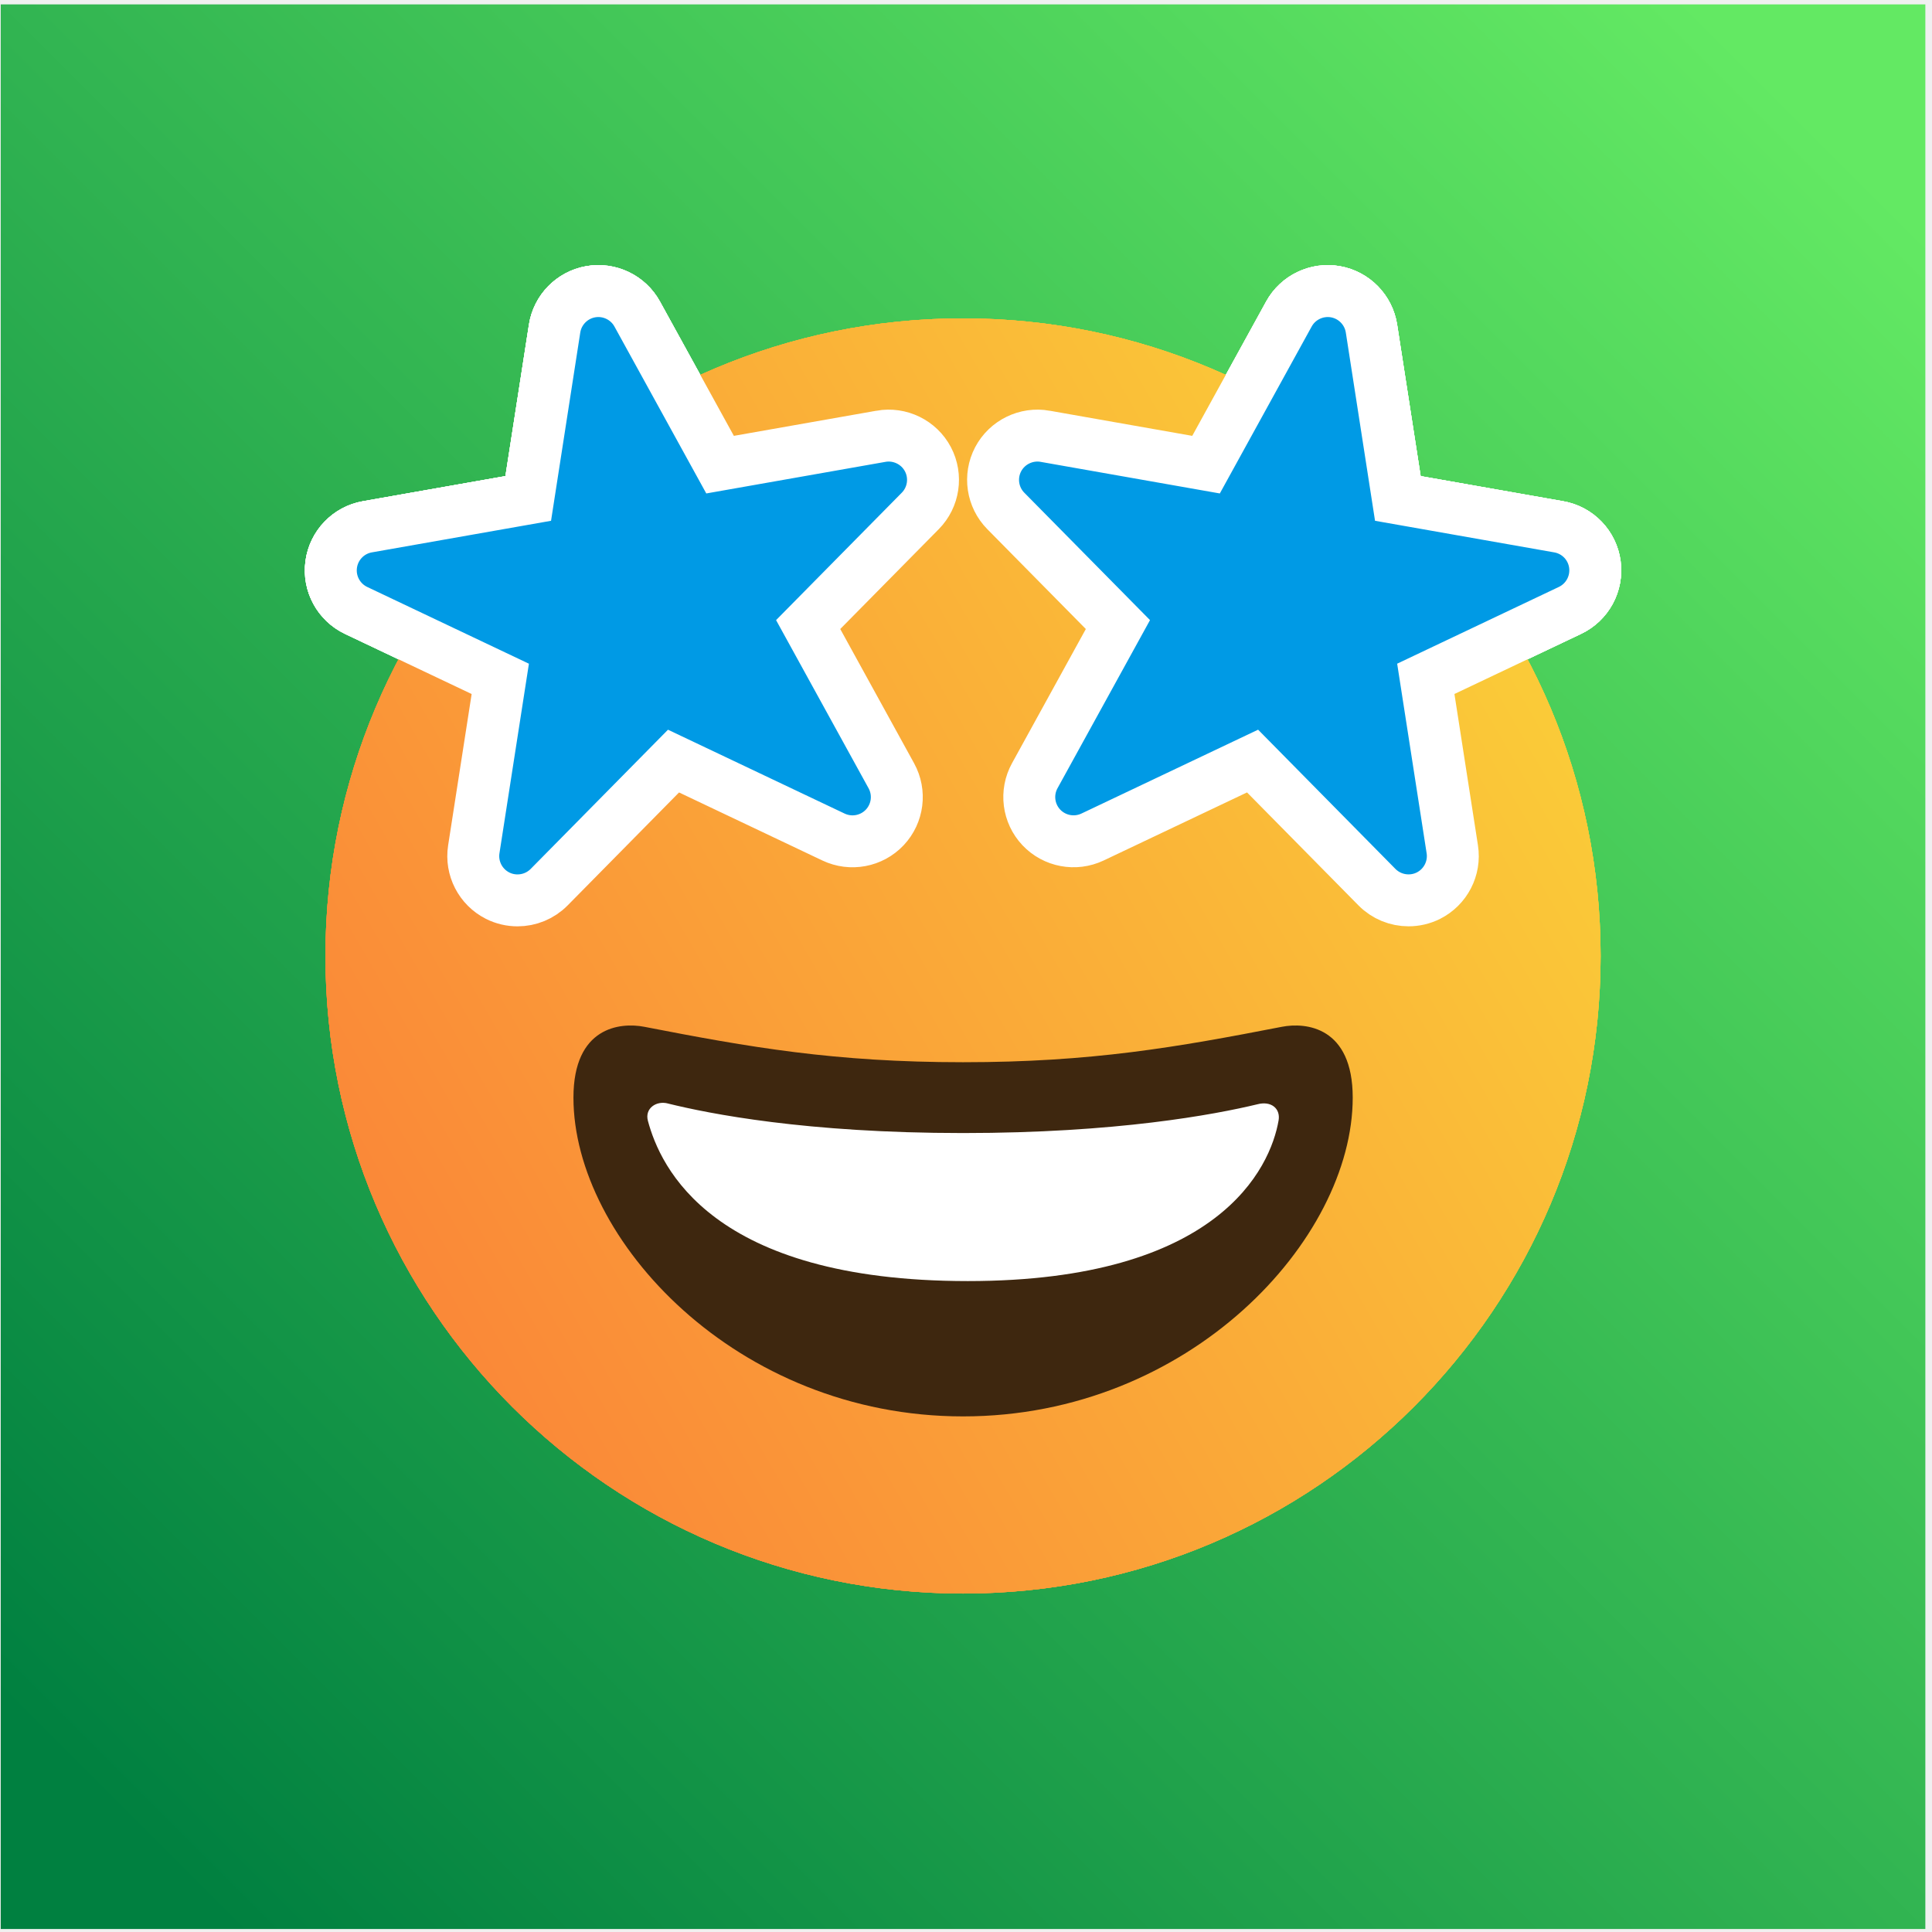
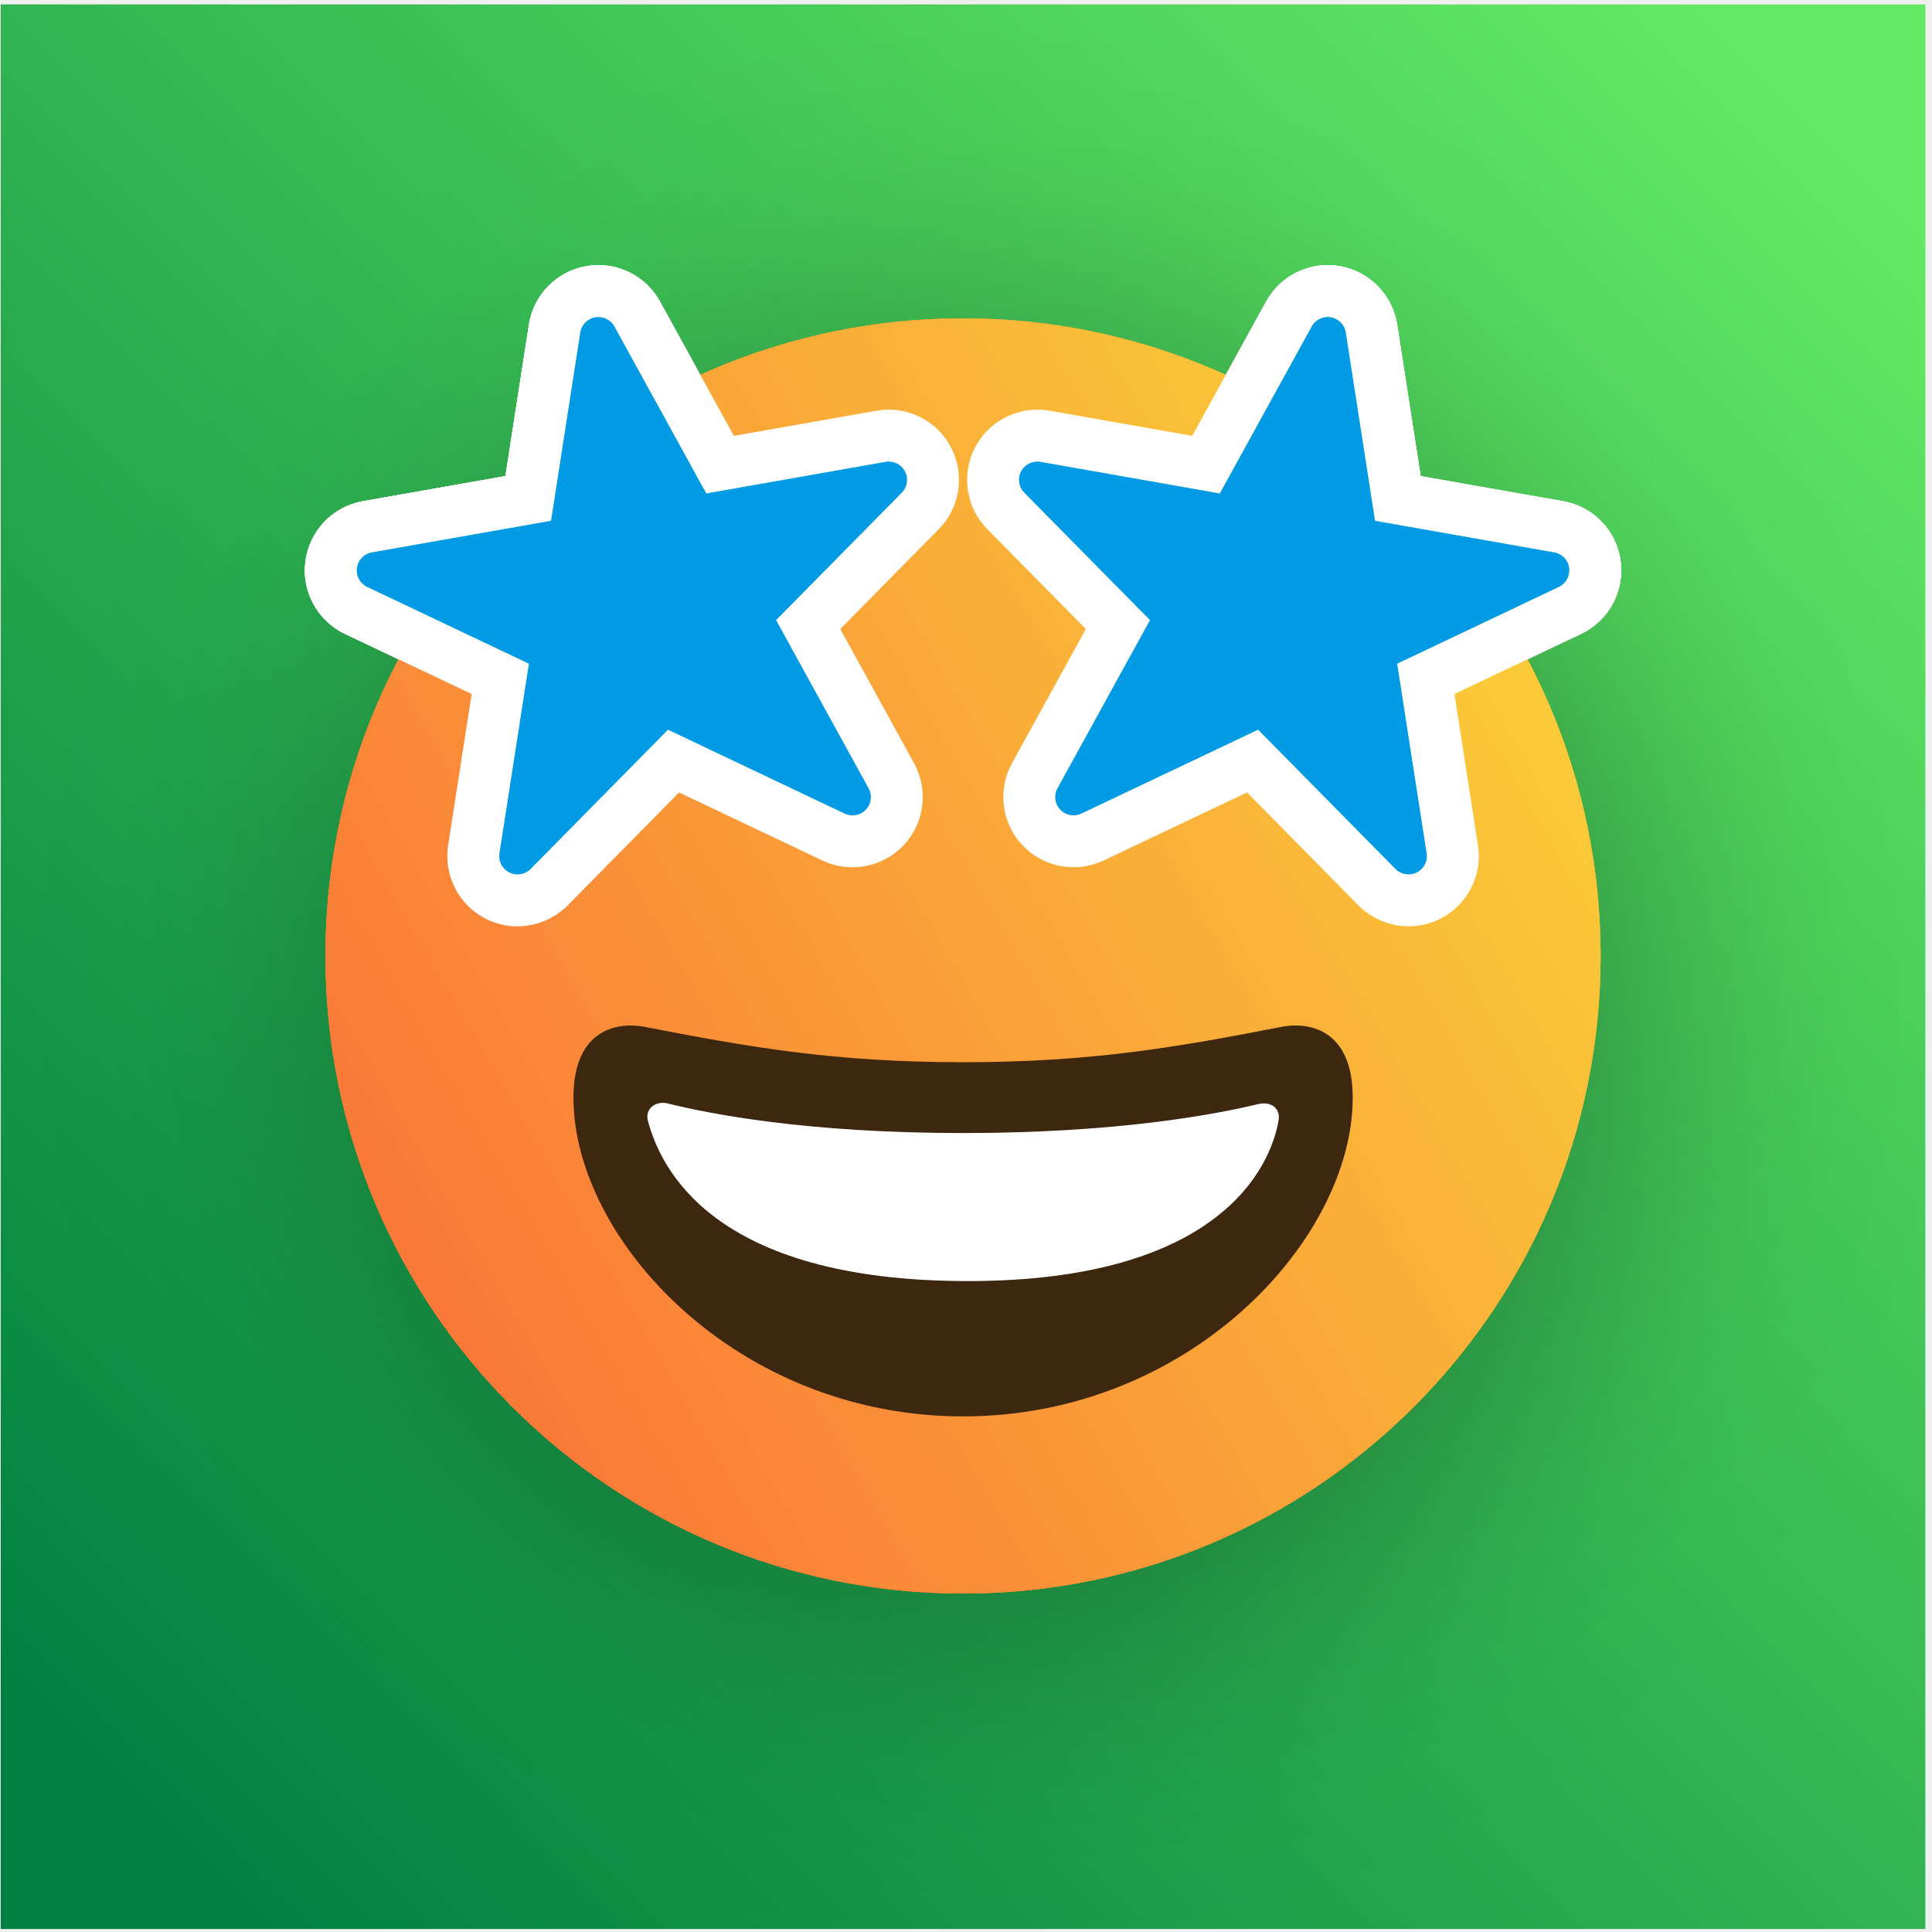
<svg xmlns="http://www.w3.org/2000/svg" xmlns:xlink="http://www.w3.org/1999/xlink" width="250" height="250" viewBox="0 0 66.146 66.146" version="1.1" id="svg5" xml:space="preserve">
  <defs id="defs2">
-     <linearGradient id="linearGradient23">
-       <stop style="stop-color:#008040;stop-opacity:1;" offset="0" id="stop22" />
-       <stop style="stop-color:#63e963;stop-opacity:1;" offset="1" id="stop23" />
+     <linearGradient id="linearGradient122">
+       <stop style="stop-color:#fa7938;stop-opacity:1;" offset="0" id="stop121" />
+       <stop style="stop-color:#faca38;stop-opacity:1;" offset="1" id="stop122" />
+     </linearGradient>
+     <linearGradient id="linearGradient114">
+       <stop style="stop-color:#008040;stop-opacity:1;" offset="0" id="stop113" />
+       <stop style="stop-color:#63e963;stop-opacity:1;" offset="1" id="stop114" />
    </linearGradient>
    <style id="style6568">.cls-1{fill:none;}.cls-2{clip-path:url(#clip-path);}</style>
    <style id="style6568-5">.cls-1{fill:none;}.cls-2{clip-path:url(#clip-path);}</style>
    <style id="style6568-9">.cls-1{fill:none;}.cls-2{clip-path:url(#clip-path);}</style>
    <style id="style22571">.cls-1{fill:#84d0f7;}.cls-2{fill:#aa392d;}.cls-3{fill:#7c211a;}.cls-4{fill:#e59973;}.cls-5{fill:#2d2d2d;}.cls-6{opacity:0.2;}.cls-7{opacity:0.3;}</style>
    <style id="style23309">
      .cls-1 {
        fill: none;
      }
    </style>
    <style id="style6568-7">.cls-1{fill:none;}.cls-2{clip-path:url(#clip-path);}</style>
    <style id="style6568-5-5">.cls-1{fill:none;}.cls-2{clip-path:url(#clip-path);}</style>
    <style id="style6568-9-3">.cls-1{fill:none;}.cls-2{clip-path:url(#clip-path);}</style>
    <style id="style22571-5">.cls-1{fill:#84d0f7;}.cls-2{fill:#aa392d;}.cls-3{fill:#7c211a;}.cls-4{fill:#e59973;}.cls-5{fill:#2d2d2d;}.cls-6{opacity:0.2;}.cls-7{opacity:0.3;}</style>
    <style id="style23309-6">
      .cls-1 {
        fill: none;
      }
    </style>
-     <linearGradient xlink:href="#linearGradient23" id="linearGradient91660" gradientUnits="userSpaceOnUse" gradientTransform="matrix(0.6427244,0,0,0.6427245,92.11893,44.77184)" x1="211.292" y1="762.624" x2="301.672" y2="672.244" />
+     <linearGradient xlink:href="#linearGradient114" id="linearGradient91660" gradientUnits="userSpaceOnUse" gradientTransform="matrix(0.6427244,0,0,0.6427245,92.11893,44.77184)" x1="211.292" y1="762.624" x2="301.672" y2="672.244" />
    <style id="style1-9">
      .cls-1 {
        fill: none;
      }
    </style>
-     <linearGradient xlink:href="#linearGradient9" id="linearGradient8" gradientUnits="userSpaceOnUse" gradientTransform="matrix(4.583455,0,0,4.583455,185.3012,446.4651)" x1="11.106" y1="14.468" x2="19.155" y2="9.821" />
+     <linearGradient xlink:href="#linearGradient122" id="linearGradient8" gradientUnits="userSpaceOnUse" gradientTransform="matrix(4.583455,0,0,4.583455,185.3012,446.4651)" x1="11.106" y1="14.468" x2="19.155" y2="9.821" />
    <linearGradient id="linearGradient9">
      <stop style="stop-color:#fa8938;stop-opacity:1;" offset="0" id="stop8" />
      <stop style="stop-color:#faca38;stop-opacity:1;" offset="1" id="stop9" />
    </linearGradient>
    <linearGradient xlink:href="#linearGradient9" id="linearGradient22" gradientUnits="userSpaceOnUse" gradientTransform="matrix(4.583455,0,0,4.583455,185.3012,446.4651)" x1="11.106" y1="14.468" x2="19.155" y2="9.821" />
    <linearGradient xlink:href="#linearGradient9" id="linearGradient115" gradientUnits="userSpaceOnUse" gradientTransform="matrix(4.583455,0,0,4.583455,185.3012,446.4651)" x1="11.106" y1="14.468" x2="19.155" y2="9.821" />
    <linearGradient xlink:href="#linearGradient9" id="linearGradient116" gradientUnits="userSpaceOnUse" gradientTransform="matrix(4.583455,0,0,4.583455,185.3012,446.4651)" x1="11.106" y1="14.468" x2="19.155" y2="9.821" />
+     <filter style="color-interpolation-filters:sRGB" id="filter101" x="-0.275" y="-0.275" width="1.573" height="1.573">
+       <feFlood result="flood" in="SourceGraphic" flood-opacity="0.302" flood-color="rgb(0,0,0)" id="feFlood99" />
+       <feGaussianBlur result="blur" in="SourceGraphic" stdDeviation="5" id="feGaussianBlur99" />
+       <feOffset result="offset" in="blur" dx="1" dy="1" id="feOffset99" />
+       <feComposite result="comp1" operator="in" in="flood" in2="offset" id="feComposite100" />
+       <feComposite result="comp2" operator="over" in="SourceGraphic" in2="comp1" id="feComposite101" />
+     </filter>
  </defs>
  <g id="layer1" transform="translate(-223.1068,-471.8967)">
    <rect style="fill:url(#linearGradient91660);stroke-width:4.131" id="rect91646" width="65.893" height="65.893" x="223.132" y="472.047" rx="0" ry="0" />
    <path fill="#ffcc4d" d="m 277.907,504.626 c 0,12.056 -9.773,21.829 -21.829,21.829 -12.056,0 -21.829,-9.773 -21.829,-21.829 0,-12.056 9.773,-21.829 21.829,-21.829 12.056,0 21.829,9.773 21.829,21.829" id="path1" style="fill:url(#linearGradient115);fill-opacity:1;stroke:#ffffff;stroke-width:0;stroke-miterlimit:4;stroke-dasharray:none;stroke-opacity:1" />
    <path fill="#664500" d="m 256.079,508.264 c -4.394,0 -7.309,-0.512 -10.914,-1.213 -0.823,-0.159 -2.425,0 -2.425,2.425 0,4.851 5.572,10.914 13.34,10.914 7.766,0 13.34,-6.064 13.34,-10.914 0,-2.425 -1.602,-2.585 -2.425,-2.425 -3.605,0.701 -6.521,1.213 -10.914,1.213 z" id="path6" style="fill:#3e270f;fill-opacity:1;stroke:none;stroke-width:0;stroke-miterlimit:4;stroke-dasharray:none" />
    <path fill="#ffffff" d="m 245.976,509.678 c 1.396,0.345 4.71,1.011 10.103,1.011 5.256,0 8.613,-0.633 10.073,-0.984 0.474,-0.127 0.8,0.145 0.73,0.551 -0.28,1.626 -2.052,5.501 -10.64,5.501 -8.793,0 -10.532,-3.916 -10.953,-5.487 -0.114,-0.426 0.288,-0.699 0.687,-0.593 z" id="path7" style="stroke-width:0;stroke-miterlimit:4;stroke-dasharray:none" />
    <path fill="#e95f28" d="m 253.268,486.834 -5.508,0.971 -2.838,-5.158 c -0.313,-0.569 -0.956,-0.873 -1.591,-0.762 -0.639,0.113 -1.136,0.62 -1.236,1.26 l -0.903,5.817 -5.508,0.971 c -0.649,0.114 -1.15,0.637 -1.238,1.29 -0.088,0.654 0.256,1.289 0.853,1.573 l 4.936,2.343 -0.907,5.836 c -0.101,0.65 0.229,1.29 0.816,1.587 0.217,0.109 0.45,0.161 0.682,0.161 0.397,0 0.788,-0.155 1.081,-0.451 l 4.259,-4.318 5.479,2.601 c 0.594,0.281 1.302,0.149 1.754,-0.33 0.451,-0.479 0.541,-1.193 0.224,-1.769 l -2.847,-5.176 3.838,-3.89 c 0.463,-0.469 0.569,-1.185 0.263,-1.769 -0.308,-0.585 -0.962,-0.901 -1.607,-0.788 z m 5.622,0 5.508,0.971 2.838,-5.158 c 0.313,-0.569 0.956,-0.873 1.591,-0.762 0.638,0.113 1.135,0.62 1.235,1.26 l 0.903,5.817 5.508,0.971 c 0.65,0.114 1.151,0.635 1.238,1.289 0.087,0.654 -0.256,1.289 -0.853,1.573 l -4.936,2.343 0.907,5.836 c 0.101,0.65 -0.229,1.29 -0.816,1.587 -0.217,0.109 -0.45,0.161 -0.682,0.161 -0.397,0 -0.788,-0.155 -1.081,-0.451 l -4.259,-4.318 -5.479,2.601 c -0.594,0.281 -1.302,0.149 -1.754,-0.33 -0.451,-0.479 -0.541,-1.193 -0.224,-1.769 l 2.847,-5.175 -3.838,-3.89 c -0.463,-0.469 -0.569,-1.185 -0.263,-1.769 0.309,-0.585 0.963,-0.901 1.608,-0.788 z" id="path8" style="fill:#009ae5;fill-opacity:1;stroke:#ffffff;stroke-width:1.778;stroke-miterlimit:4;stroke-dasharray:none;stroke-opacity:1" />
    <path fill="#ffcc4d" d="m 277.907,504.626 c 0,12.056 -9.773,21.829 -21.829,21.829 -12.056,0 -21.829,-9.773 -21.829,-21.829 0,-12.056 9.773,-21.829 21.829,-21.829 12.056,0 21.829,9.773 21.829,21.829" id="path9" style="fill:url(#linearGradient116);fill-opacity:1;stroke:#ffffff;stroke-width:0;stroke-miterlimit:4;stroke-dasharray:none;stroke-opacity:1" />
    <path fill="#664500" d="m 256.079,508.264 c -4.394,0 -7.309,-0.512 -10.914,-1.213 -0.823,-0.159 -2.425,0 -2.425,2.425 0,4.851 5.572,10.914 13.34,10.914 7.766,0 13.34,-6.064 13.34,-10.914 0,-2.425 -1.602,-2.585 -2.425,-2.425 -3.605,0.701 -6.521,1.213 -10.914,1.213 z" id="path10" style="fill:#3e270f;fill-opacity:1;stroke:none;stroke-width:0;stroke-miterlimit:4;stroke-dasharray:none" />
    <path fill="#ffffff" d="m 245.976,509.678 c 1.396,0.345 4.71,1.011 10.103,1.011 5.256,0 8.613,-0.633 10.073,-0.984 0.474,-0.127 0.8,0.145 0.73,0.551 -0.28,1.626 -2.052,5.501 -10.64,5.501 -8.793,0 -10.532,-3.916 -10.953,-5.487 -0.114,-0.426 0.288,-0.699 0.687,-0.593 z" id="path11" style="stroke-width:0;stroke-miterlimit:4;stroke-dasharray:none" />
    <path fill="#e95f28" d="m 253.268,486.834 -5.508,0.971 -2.838,-5.158 c -0.313,-0.569 -0.956,-0.873 -1.591,-0.762 -0.639,0.113 -1.136,0.62 -1.236,1.26 l -0.903,5.817 -5.508,0.971 c -0.649,0.114 -1.15,0.637 -1.238,1.29 -0.088,0.654 0.256,1.289 0.853,1.573 l 4.936,2.343 -0.907,5.836 c -0.101,0.65 0.229,1.29 0.816,1.587 0.217,0.109 0.45,0.161 0.682,0.161 0.397,0 0.788,-0.155 1.081,-0.451 l 4.259,-4.318 5.479,2.601 c 0.594,0.281 1.302,0.149 1.754,-0.33 0.451,-0.479 0.541,-1.193 0.224,-1.769 l -2.847,-5.176 3.838,-3.89 c 0.463,-0.469 0.569,-1.185 0.263,-1.769 -0.308,-0.585 -0.962,-0.901 -1.607,-0.788 z m 5.622,0 5.508,0.971 2.838,-5.158 c 0.313,-0.569 0.956,-0.873 1.591,-0.762 0.638,0.113 1.135,0.62 1.235,1.26 l 0.903,5.817 5.508,0.971 c 0.65,0.114 1.151,0.635 1.238,1.289 0.087,0.654 -0.256,1.289 -0.853,1.573 l -4.936,2.343 0.907,5.836 c 0.101,0.65 -0.229,1.29 -0.816,1.587 -0.217,0.109 -0.45,0.161 -0.682,0.161 -0.397,0 -0.788,-0.155 -1.081,-0.451 l -4.259,-4.318 -5.479,2.601 c -0.594,0.281 -1.302,0.149 -1.754,-0.33 -0.451,-0.479 -0.541,-1.193 -0.224,-1.769 l 2.847,-5.175 -3.838,-3.89 c -0.463,-0.469 -0.569,-1.185 -0.263,-1.769 0.309,-0.585 0.963,-0.901 1.608,-0.788 z" id="path12" style="fill:#009ae5;fill-opacity:1;stroke:#ffffff;stroke-width:1.778;stroke-miterlimit:4;stroke-dasharray:none;stroke-opacity:1" />
    <path fill="#ffcc4d" d="m 277.907,504.626 c 0,12.056 -9.773,21.829 -21.829,21.829 -12.056,0 -21.829,-9.773 -21.829,-21.829 0,-12.056 9.773,-21.829 21.829,-21.829 12.056,0 21.829,9.773 21.829,21.829" id="path45" style="fill:url(#linearGradient22);fill-opacity:1;stroke:#ffffff;stroke-width:0;stroke-miterlimit:4;stroke-dasharray:none;stroke-opacity:1" />
    <path fill="#664500" d="m 256.079,508.264 c -4.394,0 -7.309,-0.512 -10.914,-1.213 -0.823,-0.159 -2.425,0 -2.425,2.425 0,4.851 5.572,10.914 13.34,10.914 7.766,0 13.34,-6.064 13.34,-10.914 0,-2.425 -1.602,-2.585 -2.425,-2.425 -3.605,0.701 -6.521,1.213 -10.914,1.213 z" id="path46" style="fill:#3e270f;fill-opacity:1;stroke:none;stroke-width:0;stroke-miterlimit:4;stroke-dasharray:none" />
    <path fill="#ffffff" d="m 245.976,509.678 c 1.396,0.345 4.71,1.011 10.103,1.011 5.256,0 8.613,-0.633 10.073,-0.984 0.474,-0.127 0.8,0.145 0.73,0.551 -0.28,1.626 -2.052,5.501 -10.64,5.501 -8.793,0 -10.532,-3.916 -10.953,-5.487 -0.114,-0.426 0.288,-0.699 0.687,-0.593 z" id="path47" style="stroke-width:0;stroke-miterlimit:4;stroke-dasharray:none" />
    <path fill="#e95f28" d="m 253.268,486.834 -5.508,0.971 -2.838,-5.158 c -0.313,-0.569 -0.956,-0.873 -1.591,-0.762 -0.639,0.113 -1.136,0.62 -1.236,1.26 l -0.903,5.817 -5.508,0.971 c -0.649,0.114 -1.15,0.637 -1.238,1.29 -0.088,0.654 0.256,1.289 0.853,1.573 l 4.936,2.343 -0.907,5.836 c -0.101,0.65 0.229,1.29 0.816,1.587 0.217,0.109 0.45,0.161 0.682,0.161 0.397,0 0.788,-0.155 1.081,-0.451 l 4.259,-4.318 5.479,2.601 c 0.594,0.281 1.302,0.149 1.754,-0.33 0.451,-0.479 0.541,-1.193 0.224,-1.769 l -2.847,-5.176 3.838,-3.89 c 0.463,-0.469 0.569,-1.185 0.263,-1.769 -0.308,-0.585 -0.962,-0.901 -1.607,-0.788 z m 5.622,0 5.508,0.971 2.838,-5.158 c 0.313,-0.569 0.956,-0.873 1.591,-0.762 0.638,0.113 1.135,0.62 1.235,1.26 l 0.903,5.817 5.508,0.971 c 0.65,0.114 1.151,0.635 1.238,1.289 0.087,0.654 -0.256,1.289 -0.853,1.573 l -4.936,2.343 0.907,5.836 c 0.101,0.65 -0.229,1.29 -0.816,1.587 -0.217,0.109 -0.45,0.161 -0.682,0.161 -0.397,0 -0.788,-0.155 -1.081,-0.451 l -4.259,-4.318 -5.479,2.601 c -0.594,0.281 -1.302,0.149 -1.754,-0.33 -0.451,-0.479 -0.541,-1.193 -0.224,-1.769 l 2.847,-5.175 -3.838,-3.89 c -0.463,-0.469 -0.569,-1.185 -0.263,-1.769 0.309,-0.585 0.963,-0.901 1.608,-0.788 z" id="path48" style="fill:#009ae5;fill-opacity:1;stroke:#ffffff;stroke-width:1.778;stroke-miterlimit:4;stroke-dasharray:none;stroke-opacity:1" />
-     <path fill="#ffcc4d" d="m 277.907,504.626 c 0,12.056 -9.773,21.829 -21.829,21.829 -12.056,0 -21.829,-9.773 -21.829,-21.829 0,-12.056 9.773,-21.829 21.829,-21.829 12.056,0 21.829,9.773 21.829,21.829" id="path49" style="fill:url(#linearGradient8);fill-opacity:1;stroke:#ffffff;stroke-width:0;stroke-miterlimit:4;stroke-dasharray:none;stroke-opacity:1" />
+     <path fill="#ffcc4d" d="m 277.907,504.626 c 0,12.056 -9.773,21.829 -21.829,21.829 -12.056,0 -21.829,-9.773 -21.829,-21.829 0,-12.056 9.773,-21.829 21.829,-21.829 12.056,0 21.829,9.773 21.829,21.829" id="path49" style="fill:url(#linearGradient8);fill-opacity:1;stroke:#ffffff;stroke-width:0;stroke-miterlimit:4;stroke-dasharray:none;stroke-opacity:1;filter:url(#filter101)" />
    <path fill="#664500" d="m 256.079,508.264 c -4.394,0 -7.309,-0.512 -10.914,-1.213 -0.823,-0.159 -2.425,0 -2.425,2.425 0,4.851 5.572,10.914 13.34,10.914 7.766,0 13.34,-6.064 13.34,-10.914 0,-2.425 -1.602,-2.585 -2.425,-2.425 -3.605,0.701 -6.521,1.213 -10.914,1.213 z" id="path50" style="fill:#3e270f;fill-opacity:1;stroke:none;stroke-width:0;stroke-miterlimit:4;stroke-dasharray:none" />
    <path fill="#ffffff" d="m 245.976,509.678 c 1.396,0.345 4.71,1.011 10.103,1.011 5.256,0 8.613,-0.633 10.073,-0.984 0.474,-0.127 0.8,0.145 0.73,0.551 -0.28,1.626 -2.052,5.501 -10.64,5.501 -8.793,0 -10.532,-3.916 -10.953,-5.487 -0.114,-0.426 0.288,-0.699 0.687,-0.593 z" id="path51" style="stroke-width:0;stroke-miterlimit:4;stroke-dasharray:none" />
    <path fill="#e95f28" d="m 253.268,486.834 -5.508,0.971 -2.838,-5.158 c -0.313,-0.569 -0.956,-0.873 -1.591,-0.762 -0.639,0.113 -1.136,0.62 -1.236,1.26 l -0.903,5.817 -5.508,0.971 c -0.649,0.114 -1.15,0.637 -1.238,1.29 -0.088,0.654 0.256,1.289 0.853,1.573 l 4.936,2.343 -0.907,5.836 c -0.101,0.65 0.229,1.29 0.816,1.587 0.217,0.109 0.45,0.161 0.682,0.161 0.397,0 0.788,-0.155 1.081,-0.451 l 4.259,-4.318 5.479,2.601 c 0.594,0.281 1.302,0.149 1.754,-0.33 0.451,-0.479 0.541,-1.193 0.224,-1.769 l -2.847,-5.176 3.838,-3.89 c 0.463,-0.469 0.569,-1.185 0.263,-1.769 -0.308,-0.585 -0.962,-0.901 -1.607,-0.788 z m 5.622,0 5.508,0.971 2.838,-5.158 c 0.313,-0.569 0.956,-0.873 1.591,-0.762 0.638,0.113 1.135,0.62 1.235,1.26 l 0.903,5.817 5.508,0.971 c 0.65,0.114 1.151,0.635 1.238,1.289 0.087,0.654 -0.256,1.289 -0.853,1.573 l -4.936,2.343 0.907,5.836 c 0.101,0.65 -0.229,1.29 -0.816,1.587 -0.217,0.109 -0.45,0.161 -0.682,0.161 -0.397,0 -0.788,-0.155 -1.081,-0.451 l -4.259,-4.318 -5.479,2.601 c -0.594,0.281 -1.302,0.149 -1.754,-0.33 -0.451,-0.479 -0.541,-1.193 -0.224,-1.769 l 2.847,-5.175 -3.838,-3.89 c -0.463,-0.469 -0.569,-1.185 -0.263,-1.769 0.309,-0.585 0.963,-0.901 1.608,-0.788 z" id="path52" style="fill:#009ae5;fill-opacity:1;stroke:#ffffff;stroke-width:1.778;stroke-miterlimit:4;stroke-dasharray:none;stroke-opacity:1" />
  </g>
  <style type="text/css" id="style1941">
	.st0{fill:none;stroke:#000000;stroke-width:2;stroke-linecap:round;stroke-linejoin:round;stroke-miterlimit:10;}
</style>
  <style type="text/css" id="style1941-0">
	.st0{fill:none;stroke:#000000;stroke-width:2;stroke-linecap:round;stroke-linejoin:round;stroke-miterlimit:10;}
</style>
  <style type="text/css" id="style1941-7">
	.st0{fill:none;stroke:#000000;stroke-width:2;stroke-linecap:round;stroke-linejoin:round;stroke-miterlimit:10;}
</style>
  <style type="text/css" id="style22485">
	.st0{fill:none;stroke:#6C3DB7;stroke-width:4;stroke-linecap:round;stroke-linejoin:round;stroke-miterlimit:10;}
	.st1{fill:none;stroke:#1F992A;stroke-width:4;stroke-linecap:round;stroke-linejoin:round;stroke-miterlimit:10;}
	.st2{fill:none;stroke:#6A83BA;stroke-width:4;stroke-linecap:round;stroke-linejoin:round;stroke-miterlimit:10;}
	.st3{fill:#8A8AFF;stroke:#8A8AFF;stroke-width:2;stroke-linecap:round;stroke-linejoin:round;stroke-miterlimit:10;}
	.st4{fill:#6C3DB7;stroke:#6C3DB7;stroke-width:2;stroke-linecap:round;stroke-linejoin:round;stroke-miterlimit:10;}
	.st5{fill:#A576FF;stroke:#A576FF;stroke-width:2;stroke-linecap:round;stroke-linejoin:round;stroke-miterlimit:10;}
	.st6{fill:#F2BB41;stroke:#F2BB41;stroke-width:2;stroke-linecap:round;stroke-linejoin:round;stroke-miterlimit:10;}
	.st7{fill:#E08838;stroke:#E08838;stroke-width:2;stroke-linecap:round;stroke-linejoin:round;stroke-miterlimit:10;}
	.st8{fill:#1F992A;stroke:#1F992A;stroke-width:2;stroke-linecap:round;stroke-linejoin:round;stroke-miterlimit:10;}
	.st9{fill:#5EC11E;stroke:#5EC11E;stroke-width:2;stroke-linecap:round;stroke-linejoin:round;stroke-miterlimit:10;}
	.st10{fill:#E3FAFF;stroke:#E3FAFF;stroke-width:2;stroke-linecap:round;stroke-linejoin:round;stroke-miterlimit:10;}
	.st11{fill:#FF5093;stroke:#FF5093;stroke-width:2;stroke-linecap:round;stroke-linejoin:round;stroke-miterlimit:10;}
	.st12{fill:#B7257F;stroke:#B7257F;stroke-width:2;stroke-linecap:round;stroke-linejoin:round;stroke-miterlimit:10;}
	.st13{fill:#5189E5;stroke:#5189E5;stroke-width:2;stroke-linecap:round;stroke-linejoin:round;stroke-miterlimit:10;}
	.st14{fill:#6EBAFF;stroke:#6EBAFF;stroke-width:2;stroke-linecap:round;stroke-linejoin:round;stroke-miterlimit:10;}
	.st15{fill:#EDD977;stroke:#EDD977;stroke-width:2;stroke-linecap:round;stroke-linejoin:round;stroke-miterlimit:10;}
	.st16{fill:#8C43FF;stroke:#8C43FF;stroke-width:2;stroke-linecap:round;stroke-linejoin:round;stroke-miterlimit:10;}
	.st17{fill:#5252BA;stroke:#5252BA;stroke-width:2;stroke-linecap:round;stroke-linejoin:round;stroke-miterlimit:10;}
	.st18{fill:none;stroke:#E3FAFF;stroke-width:4;stroke-linecap:round;stroke-linejoin:round;stroke-miterlimit:10;}
	.st19{fill:#354C75;stroke:#354C75;stroke-width:2;stroke-linecap:round;stroke-linejoin:round;stroke-miterlimit:10;}
</style>
  <style type="text/css" id="style23106">
	.st0{fill:none;stroke:#000000;stroke-width:2;stroke-linecap:round;stroke-linejoin:round;stroke-miterlimit:10;}
	.st1{fill:none;stroke:#000000;stroke-width:2;stroke-linejoin:round;stroke-miterlimit:10;}
</style>
  <style type="text/css" id="style1941-1">
	.st0{fill:none;stroke:#000000;stroke-width:2;stroke-linecap:round;stroke-linejoin:round;stroke-miterlimit:10;}
</style>
  <style type="text/css" id="style1941-0-8">
	.st0{fill:none;stroke:#000000;stroke-width:2;stroke-linecap:round;stroke-linejoin:round;stroke-miterlimit:10;}
</style>
  <style type="text/css" id="style1941-7-7">
	.st0{fill:none;stroke:#000000;stroke-width:2;stroke-linecap:round;stroke-linejoin:round;stroke-miterlimit:10;}
</style>
  <style type="text/css" id="style22485-9">
	.st0{fill:none;stroke:#6C3DB7;stroke-width:4;stroke-linecap:round;stroke-linejoin:round;stroke-miterlimit:10;}
	.st1{fill:none;stroke:#1F992A;stroke-width:4;stroke-linecap:round;stroke-linejoin:round;stroke-miterlimit:10;}
	.st2{fill:none;stroke:#6A83BA;stroke-width:4;stroke-linecap:round;stroke-linejoin:round;stroke-miterlimit:10;}
	.st3{fill:#8A8AFF;stroke:#8A8AFF;stroke-width:2;stroke-linecap:round;stroke-linejoin:round;stroke-miterlimit:10;}
	.st4{fill:#6C3DB7;stroke:#6C3DB7;stroke-width:2;stroke-linecap:round;stroke-linejoin:round;stroke-miterlimit:10;}
	.st5{fill:#A576FF;stroke:#A576FF;stroke-width:2;stroke-linecap:round;stroke-linejoin:round;stroke-miterlimit:10;}
	.st6{fill:#F2BB41;stroke:#F2BB41;stroke-width:2;stroke-linecap:round;stroke-linejoin:round;stroke-miterlimit:10;}
	.st7{fill:#E08838;stroke:#E08838;stroke-width:2;stroke-linecap:round;stroke-linejoin:round;stroke-miterlimit:10;}
	.st8{fill:#1F992A;stroke:#1F992A;stroke-width:2;stroke-linecap:round;stroke-linejoin:round;stroke-miterlimit:10;}
	.st9{fill:#5EC11E;stroke:#5EC11E;stroke-width:2;stroke-linecap:round;stroke-linejoin:round;stroke-miterlimit:10;}
	.st10{fill:#E3FAFF;stroke:#E3FAFF;stroke-width:2;stroke-linecap:round;stroke-linejoin:round;stroke-miterlimit:10;}
	.st11{fill:#FF5093;stroke:#FF5093;stroke-width:2;stroke-linecap:round;stroke-linejoin:round;stroke-miterlimit:10;}
	.st12{fill:#B7257F;stroke:#B7257F;stroke-width:2;stroke-linecap:round;stroke-linejoin:round;stroke-miterlimit:10;}
	.st13{fill:#5189E5;stroke:#5189E5;stroke-width:2;stroke-linecap:round;stroke-linejoin:round;stroke-miterlimit:10;}
	.st14{fill:#6EBAFF;stroke:#6EBAFF;stroke-width:2;stroke-linecap:round;stroke-linejoin:round;stroke-miterlimit:10;}
	.st15{fill:#EDD977;stroke:#EDD977;stroke-width:2;stroke-linecap:round;stroke-linejoin:round;stroke-miterlimit:10;}
	.st16{fill:#8C43FF;stroke:#8C43FF;stroke-width:2;stroke-linecap:round;stroke-linejoin:round;stroke-miterlimit:10;}
	.st17{fill:#5252BA;stroke:#5252BA;stroke-width:2;stroke-linecap:round;stroke-linejoin:round;stroke-miterlimit:10;}
	.st18{fill:none;stroke:#E3FAFF;stroke-width:4;stroke-linecap:round;stroke-linejoin:round;stroke-miterlimit:10;}
	.st19{fill:#354C75;stroke:#354C75;stroke-width:2;stroke-linecap:round;stroke-linejoin:round;stroke-miterlimit:10;}
</style>
  <style type="text/css" id="style23106-2">
	.st0{fill:none;stroke:#000000;stroke-width:2;stroke-linecap:round;stroke-linejoin:round;stroke-miterlimit:10;}
	.st1{fill:none;stroke:#000000;stroke-width:2;stroke-linejoin:round;stroke-miterlimit:10;}
</style>
  <style type="text/css" id="style4736">

	.st0{fill:#D1D1D1;}
	.st1{fill:#454545;}

</style>
  <style type="text/css" id="style1">
	.st0{fill:none;stroke:#000000;stroke-width:2;stroke-linecap:round;stroke-linejoin:round;stroke-miterlimit:10;}
</style>
  <style type="text/css" id="style1-4">
	.linesandangles_een{fill:#111918;}
</style>
  <style type="text/css" id="style1-2">
	.st0{fill:#000000;}
</style>
  <style type="text/css" id="style1-5">
	.st0{fill:#000000;}
</style>
  <style type="text/css" id="style1-1">
	.st0{fill:#000000;}
</style>
</svg>
